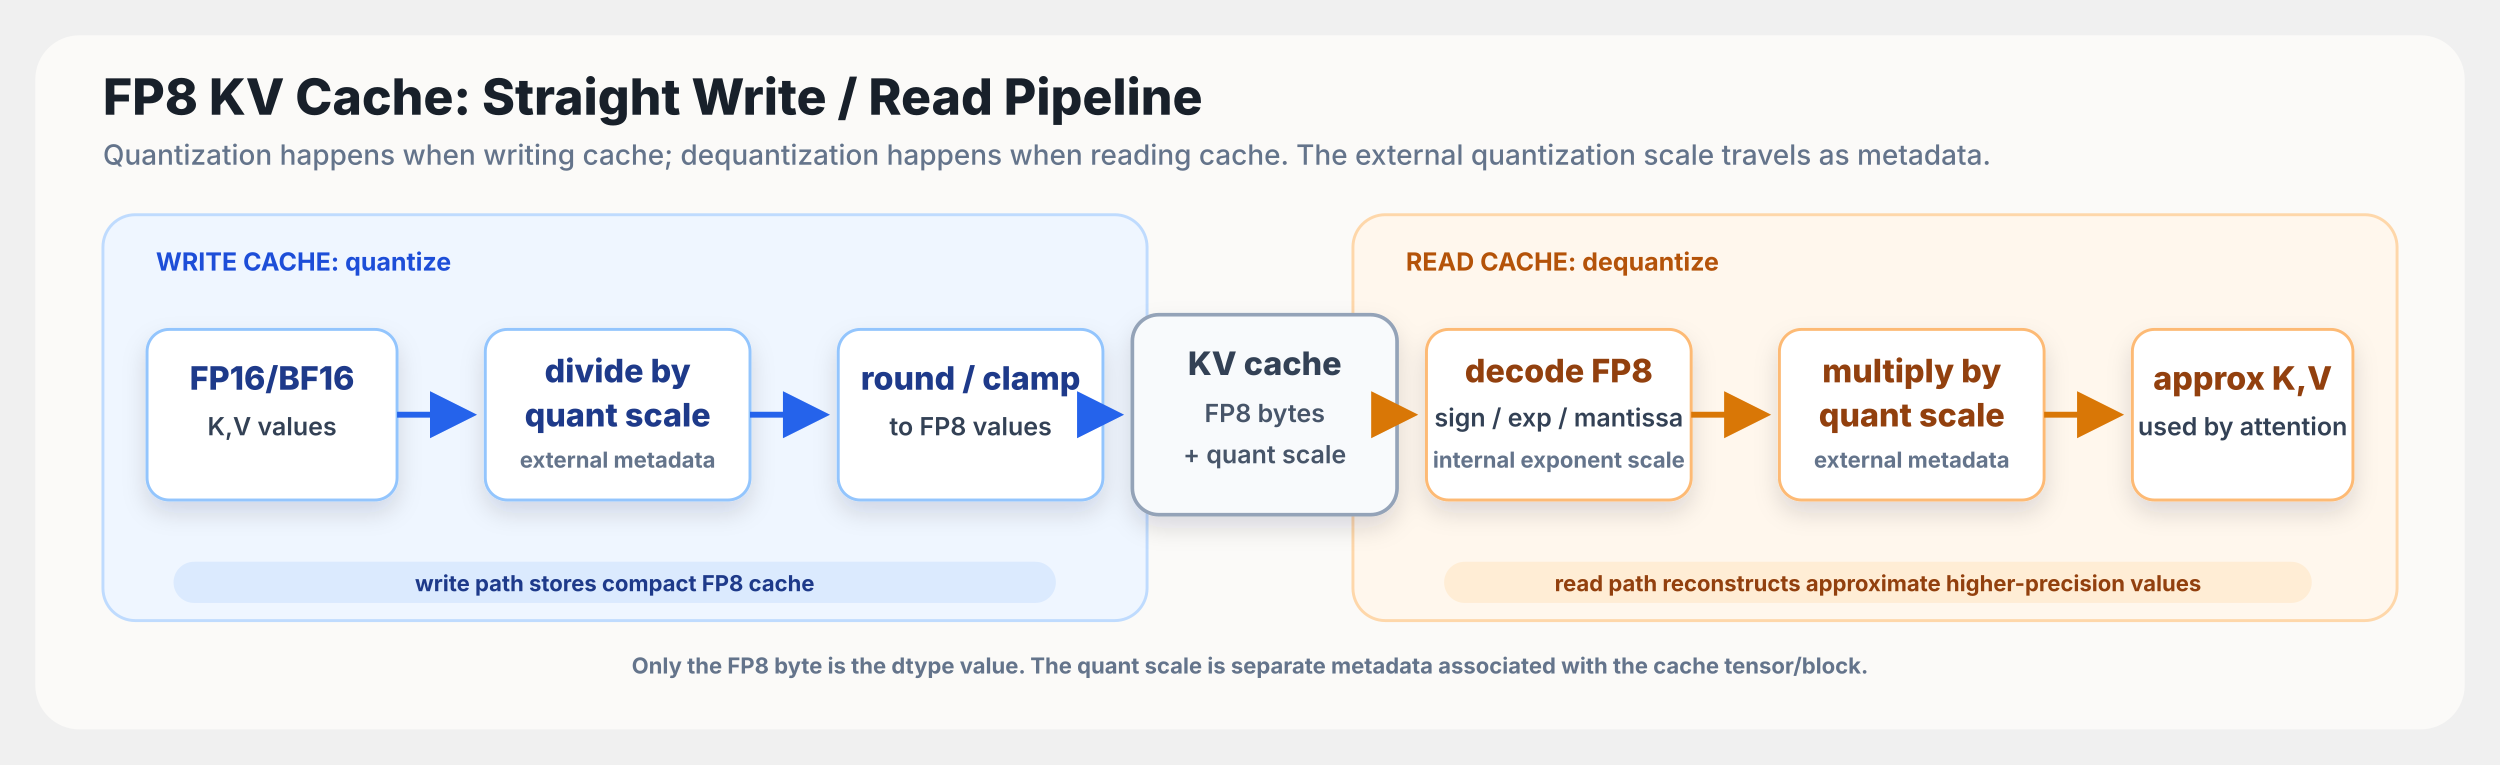
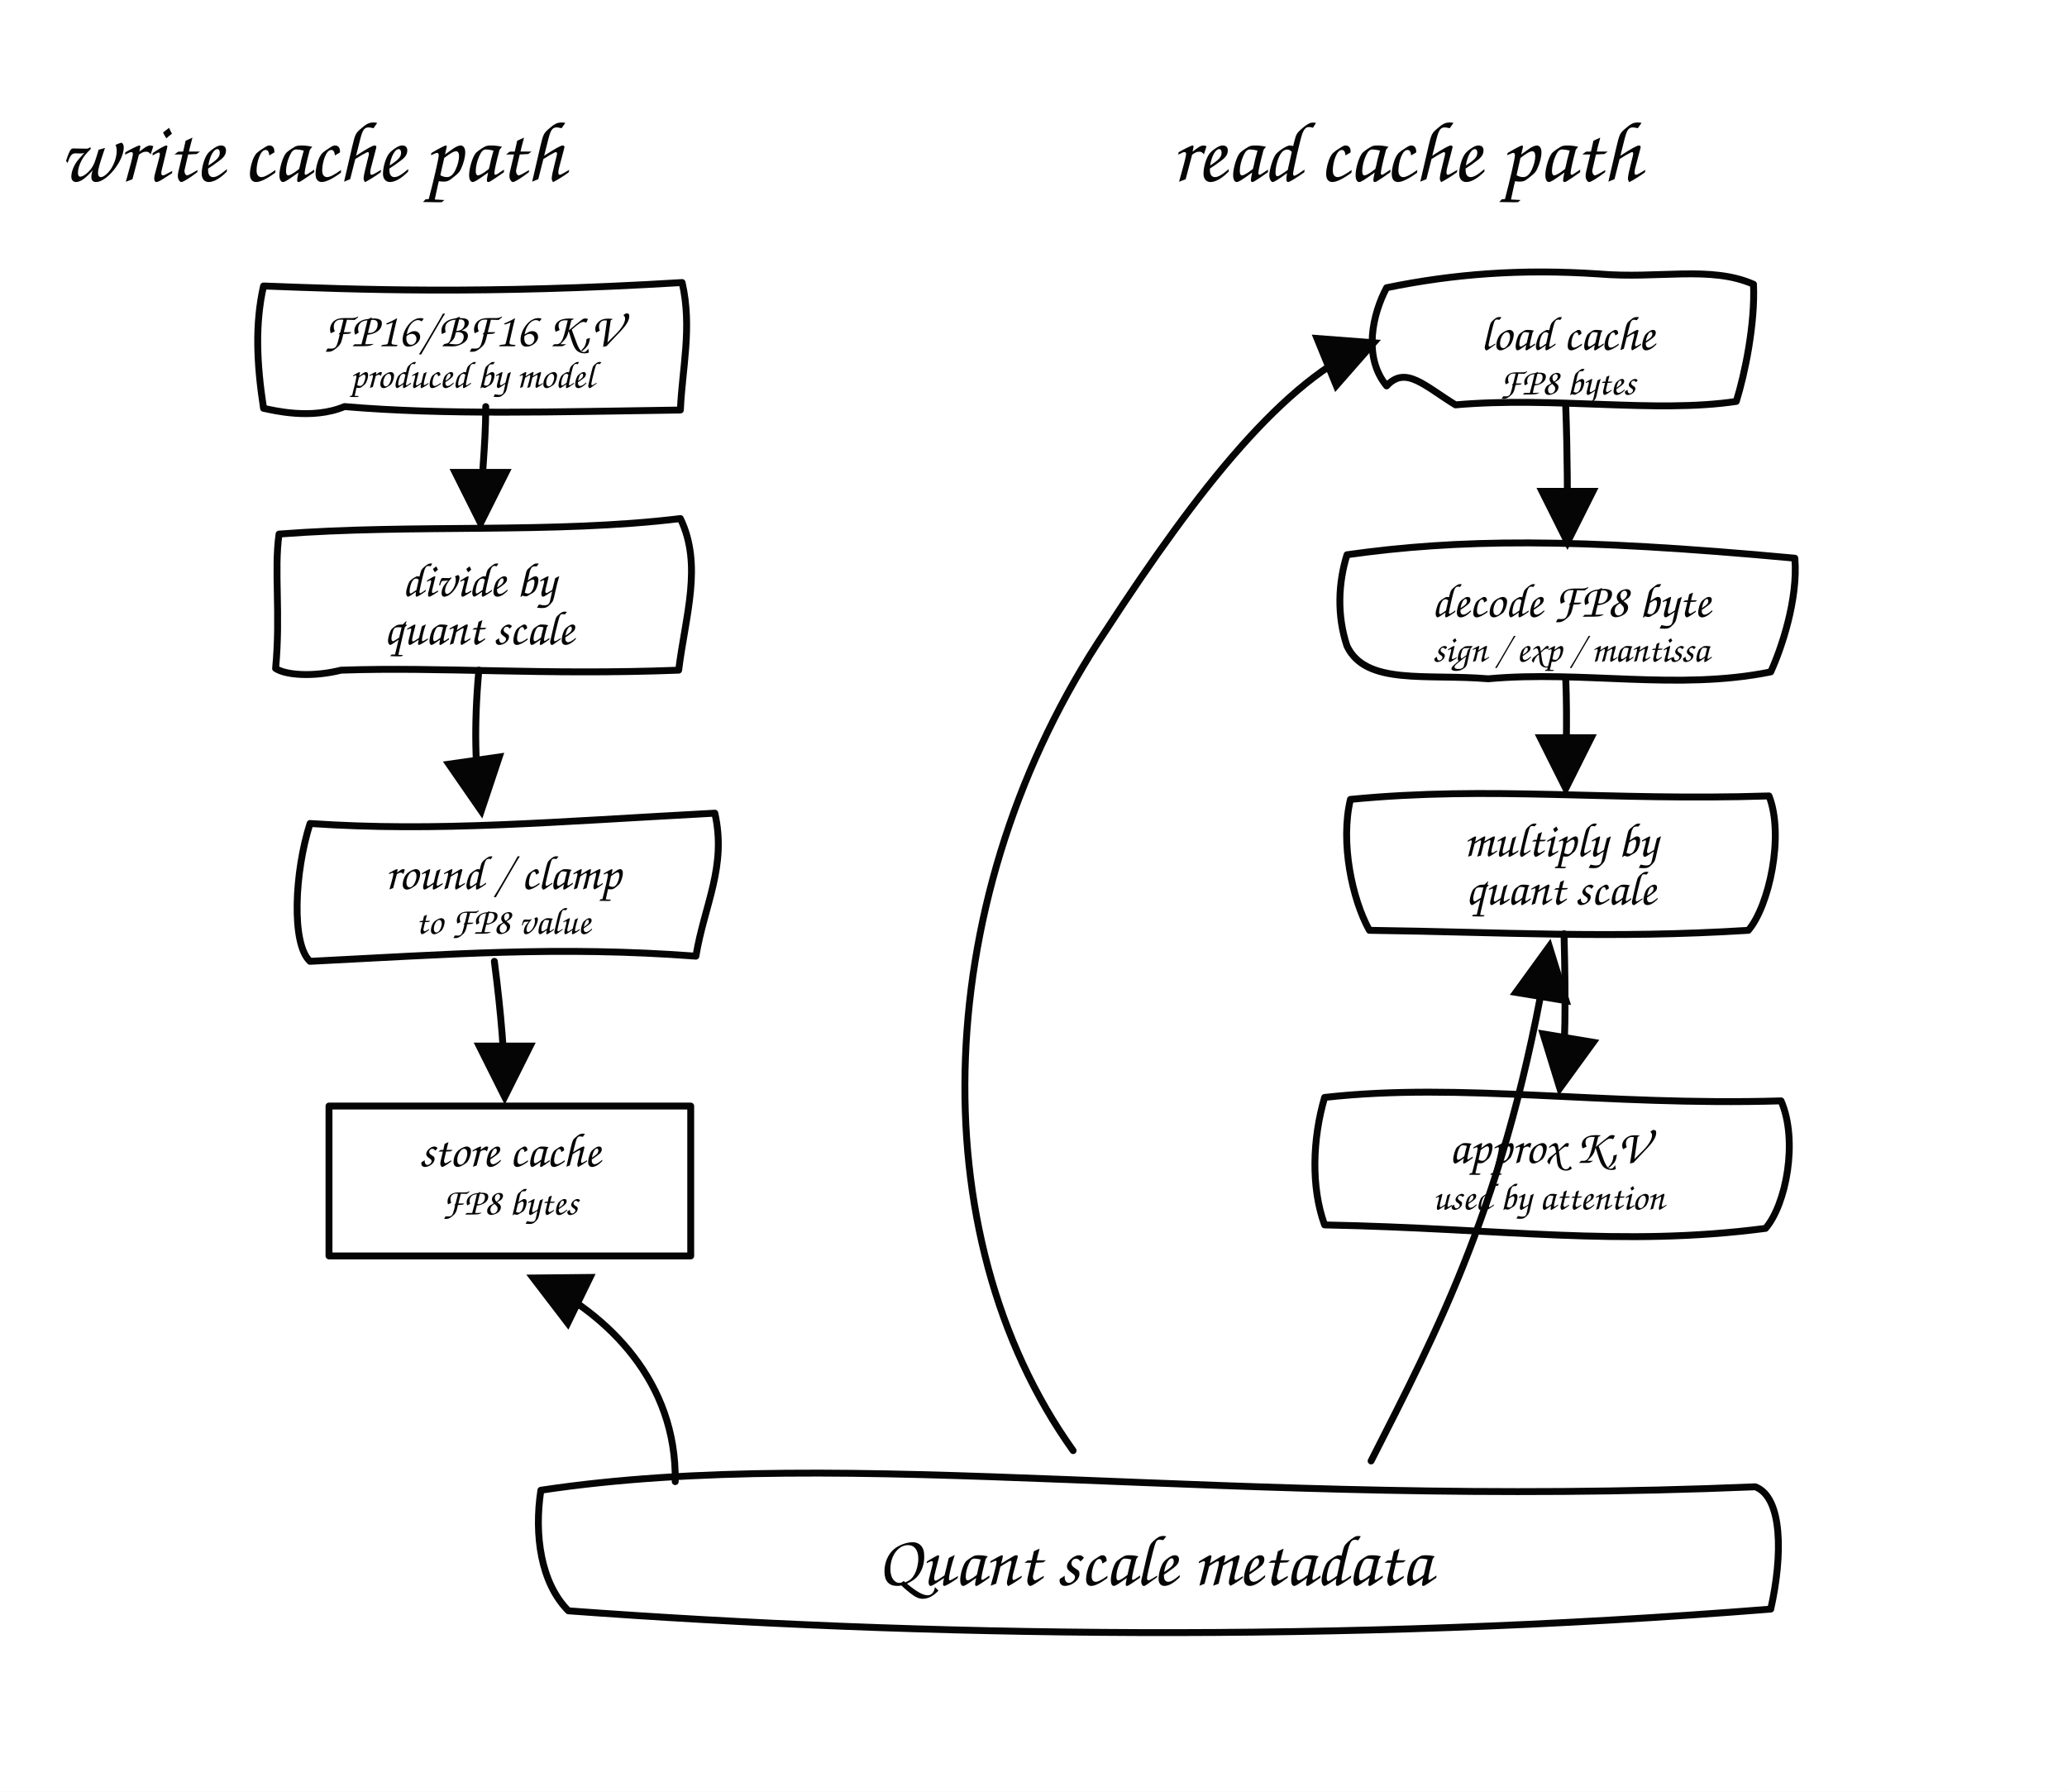
- <svg xmlns="http://www.w3.org/2000/svg" width="1700" height="520" viewBox="0 0 1700 520" role="img" aria-labelledby="title desc">
+ <svg xmlns="http://www.w3.org/2000/svg" width="1200" height="1040" viewBox="0 0 1200 1040" role="img" aria-labelledby="title desc">
  <defs>
-     <filter id="shadow" x="-10%" y="-30%" width="120%" height="170%">
-       <feDropShadow dx="0" dy="8" stdDeviation="8" flood-color="#102030" flood-opacity="0.13" />
-     </filter>
-     <marker id="arrow-blue" viewBox="0 0 10 10" refX="8" refY="5" markerWidth="8" markerHeight="8" orient="auto-start-reverse">
-       <path d="M 0 0 L 10 5 L 0 10 z" fill="#2563eb" />
-     </marker>
-     <marker id="arrow-amber" viewBox="0 0 10 10" refX="8" refY="5" markerWidth="8" markerHeight="8" orient="auto-start-reverse">
-       <path d="M 0 0 L 10 5 L 0 10 z" fill="#d97706" />
+     <marker id="arrow" viewBox="0 0 10 10" refX="8" refY="5" markerWidth="9" markerHeight="9" orient="auto-start-reverse">
+       <path d="M 0 0 L 10 5 L 0 10 z" fill="#050505" />
    </marker>
    <style>
      text {
-         font-family: Inter, -apple-system, BlinkMacSystemFont, "Segoe UI", sans-serif;
+         font-family: "Comic Sans MS", "Chalkboard SE", "Bradley Hand", "Segoe Print", cursive;
+         fill: #050505;
      }
-       .title {
-         font-size: 34px;
-         font-weight: 800;
-         fill: #18202a;
+       .heading {
+         font-size: 50px;
+         font-weight: 500;
      }
-       .subtitle {
-         font-size: 19px;
+       .box-title {
+         font-size: 28px;
        font-weight: 500;
-         fill: #64748b;
      }
-       .step-title {
+       .box-small {
        font-size: 22px;
-         font-weight: 800;
+         font-weight: 500;
      }
-       .step-text {
-         font-size: 17px;
-         font-weight: 560;
-       }
-       .label {
-         font-size: 17px;
-         font-weight: 750;
-       }
-       .small {
-         font-size: 15px;
-         font-weight: 650;
+       .metadata {
+         font-size: 42px;
+         font-weight: 500;
      }
    </style>
  </defs>
-   <rect x="24" y="24" width="1652" height="472" rx="30" fill="#fbfaf8" />
-   <text x="70" y="78" class="title">FP8 KV Cache: Straight Write / Read Pipeline</text>
-   <text x="70" y="112" class="subtitle">Quantization happens when writing cache; dequantization happens when reading cache. The external quantization scale travels as metadata.</text>
-   <rect x="70" y="146" width="710" height="276" rx="22" fill="#eff6ff" stroke="#bfdbfe" stroke-width="2" />
-   <rect x="920" y="146" width="710" height="276" rx="22" fill="#fff7ed" stroke="#fed7aa" stroke-width="2" />
-   <text x="106" y="184" class="label" fill="#1d4ed8">WRITE CACHE: quantize</text>
-   <text x="956" y="184" class="label" fill="#b45309">READ CACHE: dequantize</text>
-   <g filter="url(#shadow)">
-     <rect x="100" y="224" width="170" height="116" rx="15" fill="#ffffff" stroke="#93c5fd" stroke-width="2" />
-     <rect x="330" y="224" width="180" height="116" rx="15" fill="#ffffff" stroke="#93c5fd" stroke-width="2" />
-     <rect x="570" y="224" width="180" height="116" rx="15" fill="#ffffff" stroke="#93c5fd" stroke-width="2" />
-     <rect x="770" y="214" width="180" height="136" rx="18" fill="#f8fafc" stroke="#94a3b8" stroke-width="2.5" />
-     <rect x="970" y="224" width="180" height="116" rx="15" fill="#ffffff" stroke="#fdba74" stroke-width="2" />
-     <rect x="1210" y="224" width="180" height="116" rx="15" fill="#ffffff" stroke="#fdba74" stroke-width="2" />
-     <rect x="1450" y="224" width="150" height="116" rx="15" fill="#ffffff" stroke="#fdba74" stroke-width="2" />
+   <rect width="1200" height="1040" fill="#ffffff" />
+   <text x="34" y="105" class="heading">write cache path</text>
+   <text x="680" y="105" class="heading">read cache path</text>
+   <g fill="none" stroke="#050505" stroke-width="4" stroke-linecap="round" stroke-linejoin="round">
+     <path d="M153 166 C206 168 280 171 396 164 C402 190 396 214 395 238 C322 239 259 241 200 236 C181 244 158 238 153 237 C149 211 148 188 153 166 Z" />
+     <path d="M162 310 C240 304 321 310 395 301 C408 328 398 357 394 389 C315 392 257 387 198 389 C182 393 166 392 160 388 C163 356 159 331 162 310 Z" />
+     <path d="M180 478 C254 483 321 477 415 472 C422 503 409 525 404 555 C324 549 260 554 180 558 C169 548 171 506 180 478 Z" />
+     <path d="M191 642 L401 642 L401 729 L191 729 Z" />
+     <path d="M805 167 C844 159 883 156 928 159 C963 162 993 154 1018 165 C1019 188 1013 217 1008 233 C961 240 902 230 845 235 C827 224 816 212 805 224 C791 207 797 182 805 167 Z" />
+     <path d="M782 322 C846 313 913 312 1042 324 C1044 348 1034 377 1028 390 C974 401 919 389 864 394 C828 391 793 398 782 375 C776 357 777 338 782 322 Z" />
+     <path d="M784 464 C866 456 933 465 1027 462 C1036 485 1027 526 1015 540 C935 545 872 541 795 540 C785 522 778 489 784 464 Z" />
+     <path d="M769 637 C849 628 930 642 1034 639 C1044 662 1037 699 1025 713 C941 724 872 713 769 711 C761 689 762 661 769 637 Z" />
+     <path d="M314 865 C493 838 711 876 1019 863 C1035 869 1035 903 1028 934 C777 954 534 950 330 935 C314 919 310 891 314 865 Z" />
  </g>
-   <text x="185" y="265" text-anchor="middle" class="step-title" fill="#1e3a8a">FP16/BF16</text>
-   <text x="185" y="296" text-anchor="middle" class="step-text" fill="#334155">K,V values</text>
-   <text x="420" y="260" text-anchor="middle" class="step-title" fill="#1e3a8a">divide by</text>
-   <text x="420" y="290" text-anchor="middle" class="step-title" fill="#1e3a8a">quant scale</text>
-   <text x="420" y="318" text-anchor="middle" class="small" fill="#64748b">external metadata</text>
-   <text x="660" y="265" text-anchor="middle" class="step-title" fill="#1e3a8a">round / clamp</text>
-   <text x="660" y="296" text-anchor="middle" class="step-text" fill="#334155">to FP8 values</text>
-   <text x="860" y="255" text-anchor="middle" class="step-title" fill="#334155">KV cache</text>
-   <text x="860" y="287" text-anchor="middle" class="step-text" fill="#475569">FP8 bytes</text>
-   <text x="860" y="315" text-anchor="middle" class="step-text" fill="#475569">+ quant scale</text>
-   <text x="1060" y="260" text-anchor="middle" class="step-title" fill="#92400e">decode FP8</text>
-   <text x="1060" y="290" text-anchor="middle" class="step-text" fill="#334155">sign / exp / mantissa</text>
-   <text x="1060" y="318" text-anchor="middle" class="small" fill="#64748b">internal exponent scale</text>
-   <text x="1300" y="260" text-anchor="middle" class="step-title" fill="#92400e">multiply by</text>
-   <text x="1300" y="290" text-anchor="middle" class="step-title" fill="#92400e">quant scale</text>
-   <text x="1300" y="318" text-anchor="middle" class="small" fill="#64748b">external metadata</text>
-   <text x="1525" y="265" text-anchor="middle" class="step-title" fill="#92400e">approx K,V</text>
-   <text x="1525" y="296" text-anchor="middle" class="step-text" fill="#334155">used by attention</text>
-   <line x1="270" y1="282" x2="318" y2="282" stroke="#2563eb" stroke-width="4" marker-end="url(#arrow-blue)" />
-   <line x1="510" y1="282" x2="558" y2="282" stroke="#2563eb" stroke-width="4" marker-end="url(#arrow-blue)" />
-   <line x1="750" y1="282" x2="758" y2="282" stroke="#2563eb" stroke-width="4" marker-end="url(#arrow-blue)" />
-   <line x1="950" y1="282" x2="958" y2="282" stroke="#d97706" stroke-width="4" marker-end="url(#arrow-amber)" />
-   <line x1="1150" y1="282" x2="1198" y2="282" stroke="#d97706" stroke-width="4" marker-end="url(#arrow-amber)" />
-   <line x1="1390" y1="282" x2="1438" y2="282" stroke="#d97706" stroke-width="4" marker-end="url(#arrow-amber)" />
-   <rect x="118" y="382" width="600" height="28" rx="14" fill="#dbeafe" />
-   <text x="418" y="402" text-anchor="middle" class="small" fill="#1e3a8a">write path stores compact FP8 cache</text>
-   <rect x="982" y="382" width="590" height="28" rx="14" fill="#ffedd5" />
-   <text x="1277" y="402" text-anchor="middle" class="small" fill="#92400e">read path reconstructs approximate higher-precision values</text>
-   <text x="850" y="458" text-anchor="middle" class="small" fill="#64748b">Only the FP8 byte is the dtype value. The quant scale is separate metadata associated with the cache tensor/block.</text>
+   <text x="274" y="201" text-anchor="middle" class="box-title">FP16/BF16 K,V</text>
+   <text x="274" y="225" text-anchor="middle" class="box-small">produced by model</text>
+   <text x="278" y="346" text-anchor="middle" class="box-title">divide by</text>
+   <text x="278" y="374" text-anchor="middle" class="box-title">quant scale</text>
+   <text x="292" y="516" text-anchor="middle" class="box-title">round / clamp</text>
+   <text x="292" y="542" text-anchor="middle" class="box-small">to FP8 value</text>
+   <text x="296" y="677" text-anchor="middle" class="box-title">store cache</text>
+   <text x="296" y="705" text-anchor="middle" class="box-small">FP8 bytes</text>
+   <text x="910" y="203" text-anchor="middle" class="box-title">load cache</text>
+   <text x="910" y="229" text-anchor="middle" class="box-small">FP8 bytes</text>
+   <text x="912" y="358" text-anchor="middle" class="box-title">decode FP8 byte</text>
+   <text x="912" y="384" text-anchor="middle" class="box-small">sign / exp / mantissa</text>
+   <text x="906" y="497" text-anchor="middle" class="box-title">multiply by</text>
+   <text x="906" y="525" text-anchor="middle" class="box-title">quant scale</text>
+   <text x="899" y="675" text-anchor="middle" class="box-title">approx K,V</text>
+   <text x="899" y="702" text-anchor="middle" class="box-small">used by attention</text>
+   <text x="670" y="920" text-anchor="middle" class="metadata">Quant scale metadata</text>
+   <g fill="none" stroke="#050505" stroke-width="4" stroke-linecap="round" stroke-linejoin="round" marker-end="url(#arrow)">
+     <path d="M282 236 C282 260 279 281 279 301" />
+     <path d="M278 389 C275 422 276 447 279 468" />
+     <path d="M287 558 C291 589 293 614 293 634" />
+     <path d="M909 236 C910 263 910 289 910 312" />
+     <path d="M909 394 C910 419 909 441 909 455" />
+     <path d="M908 542 C909 581 909 611 906 629" />
+     <path d="M392 860 C393 802 353 763 312 743" />
+     <path d="M623 842 C533 716 540 518 642 366 C696 283 746 220 795 200" />
+     <path d="M796 848 C834 773 875 697 899 552" />
+   </g>
</svg>
